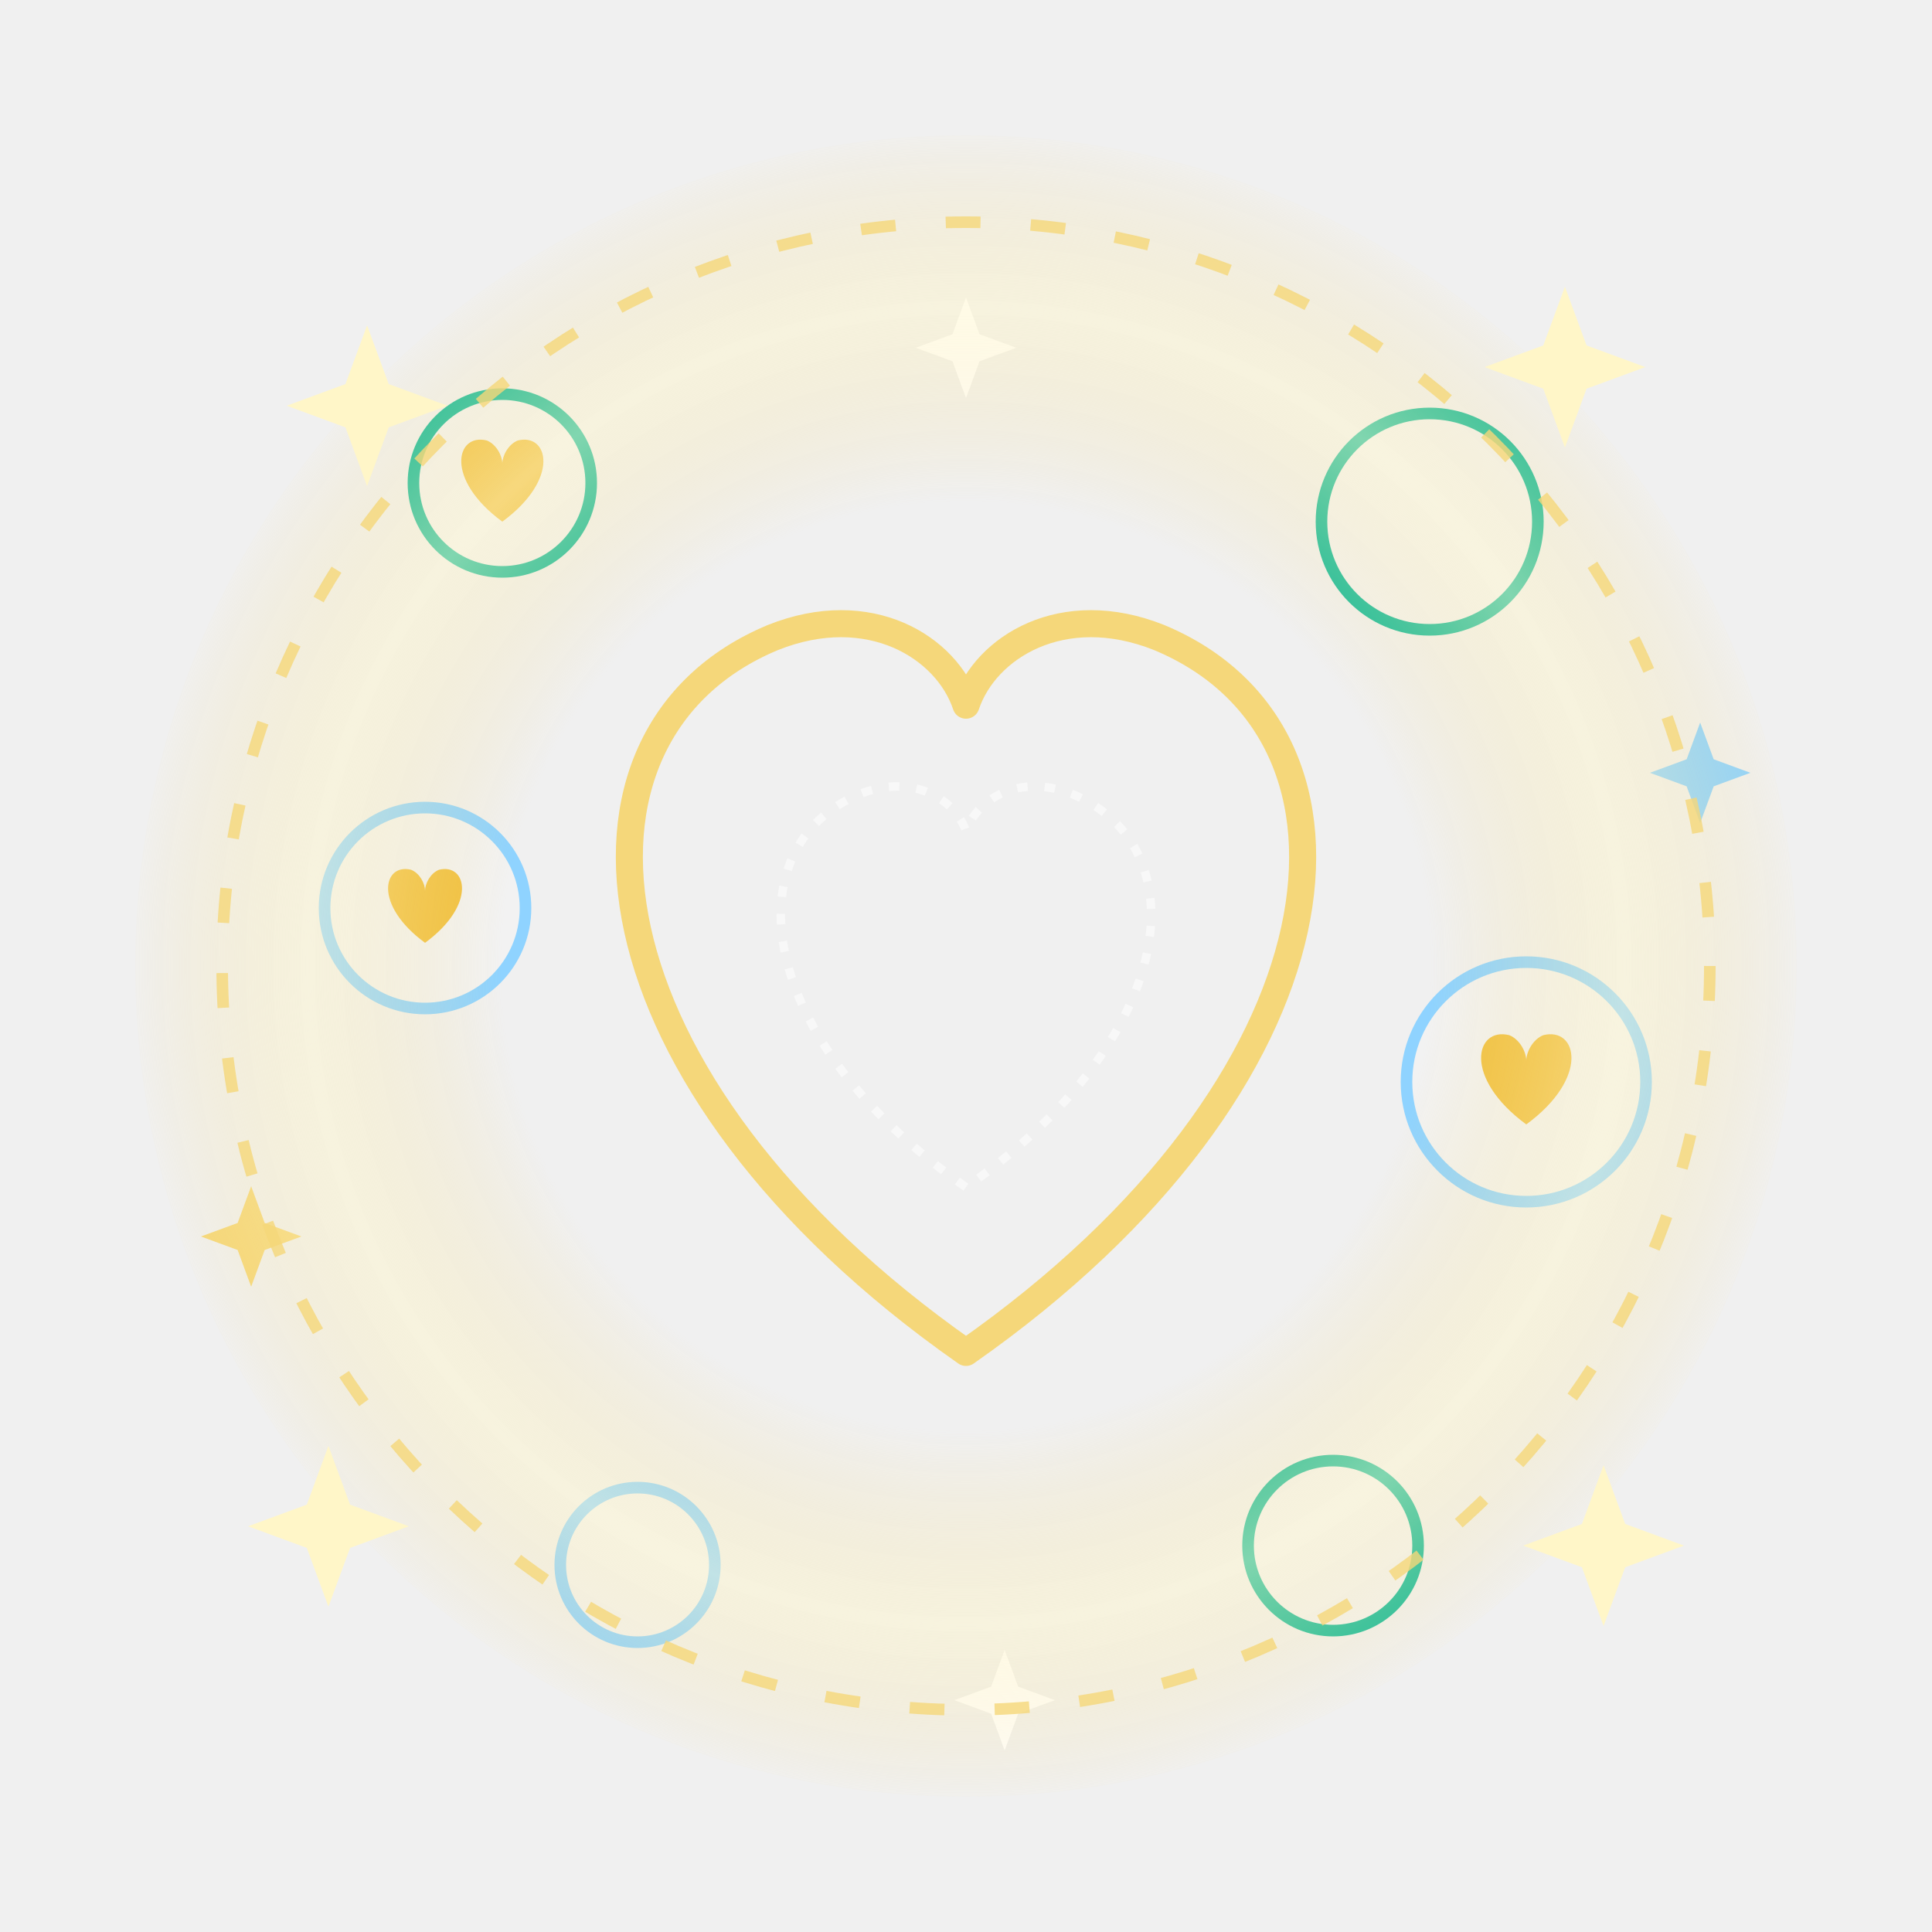
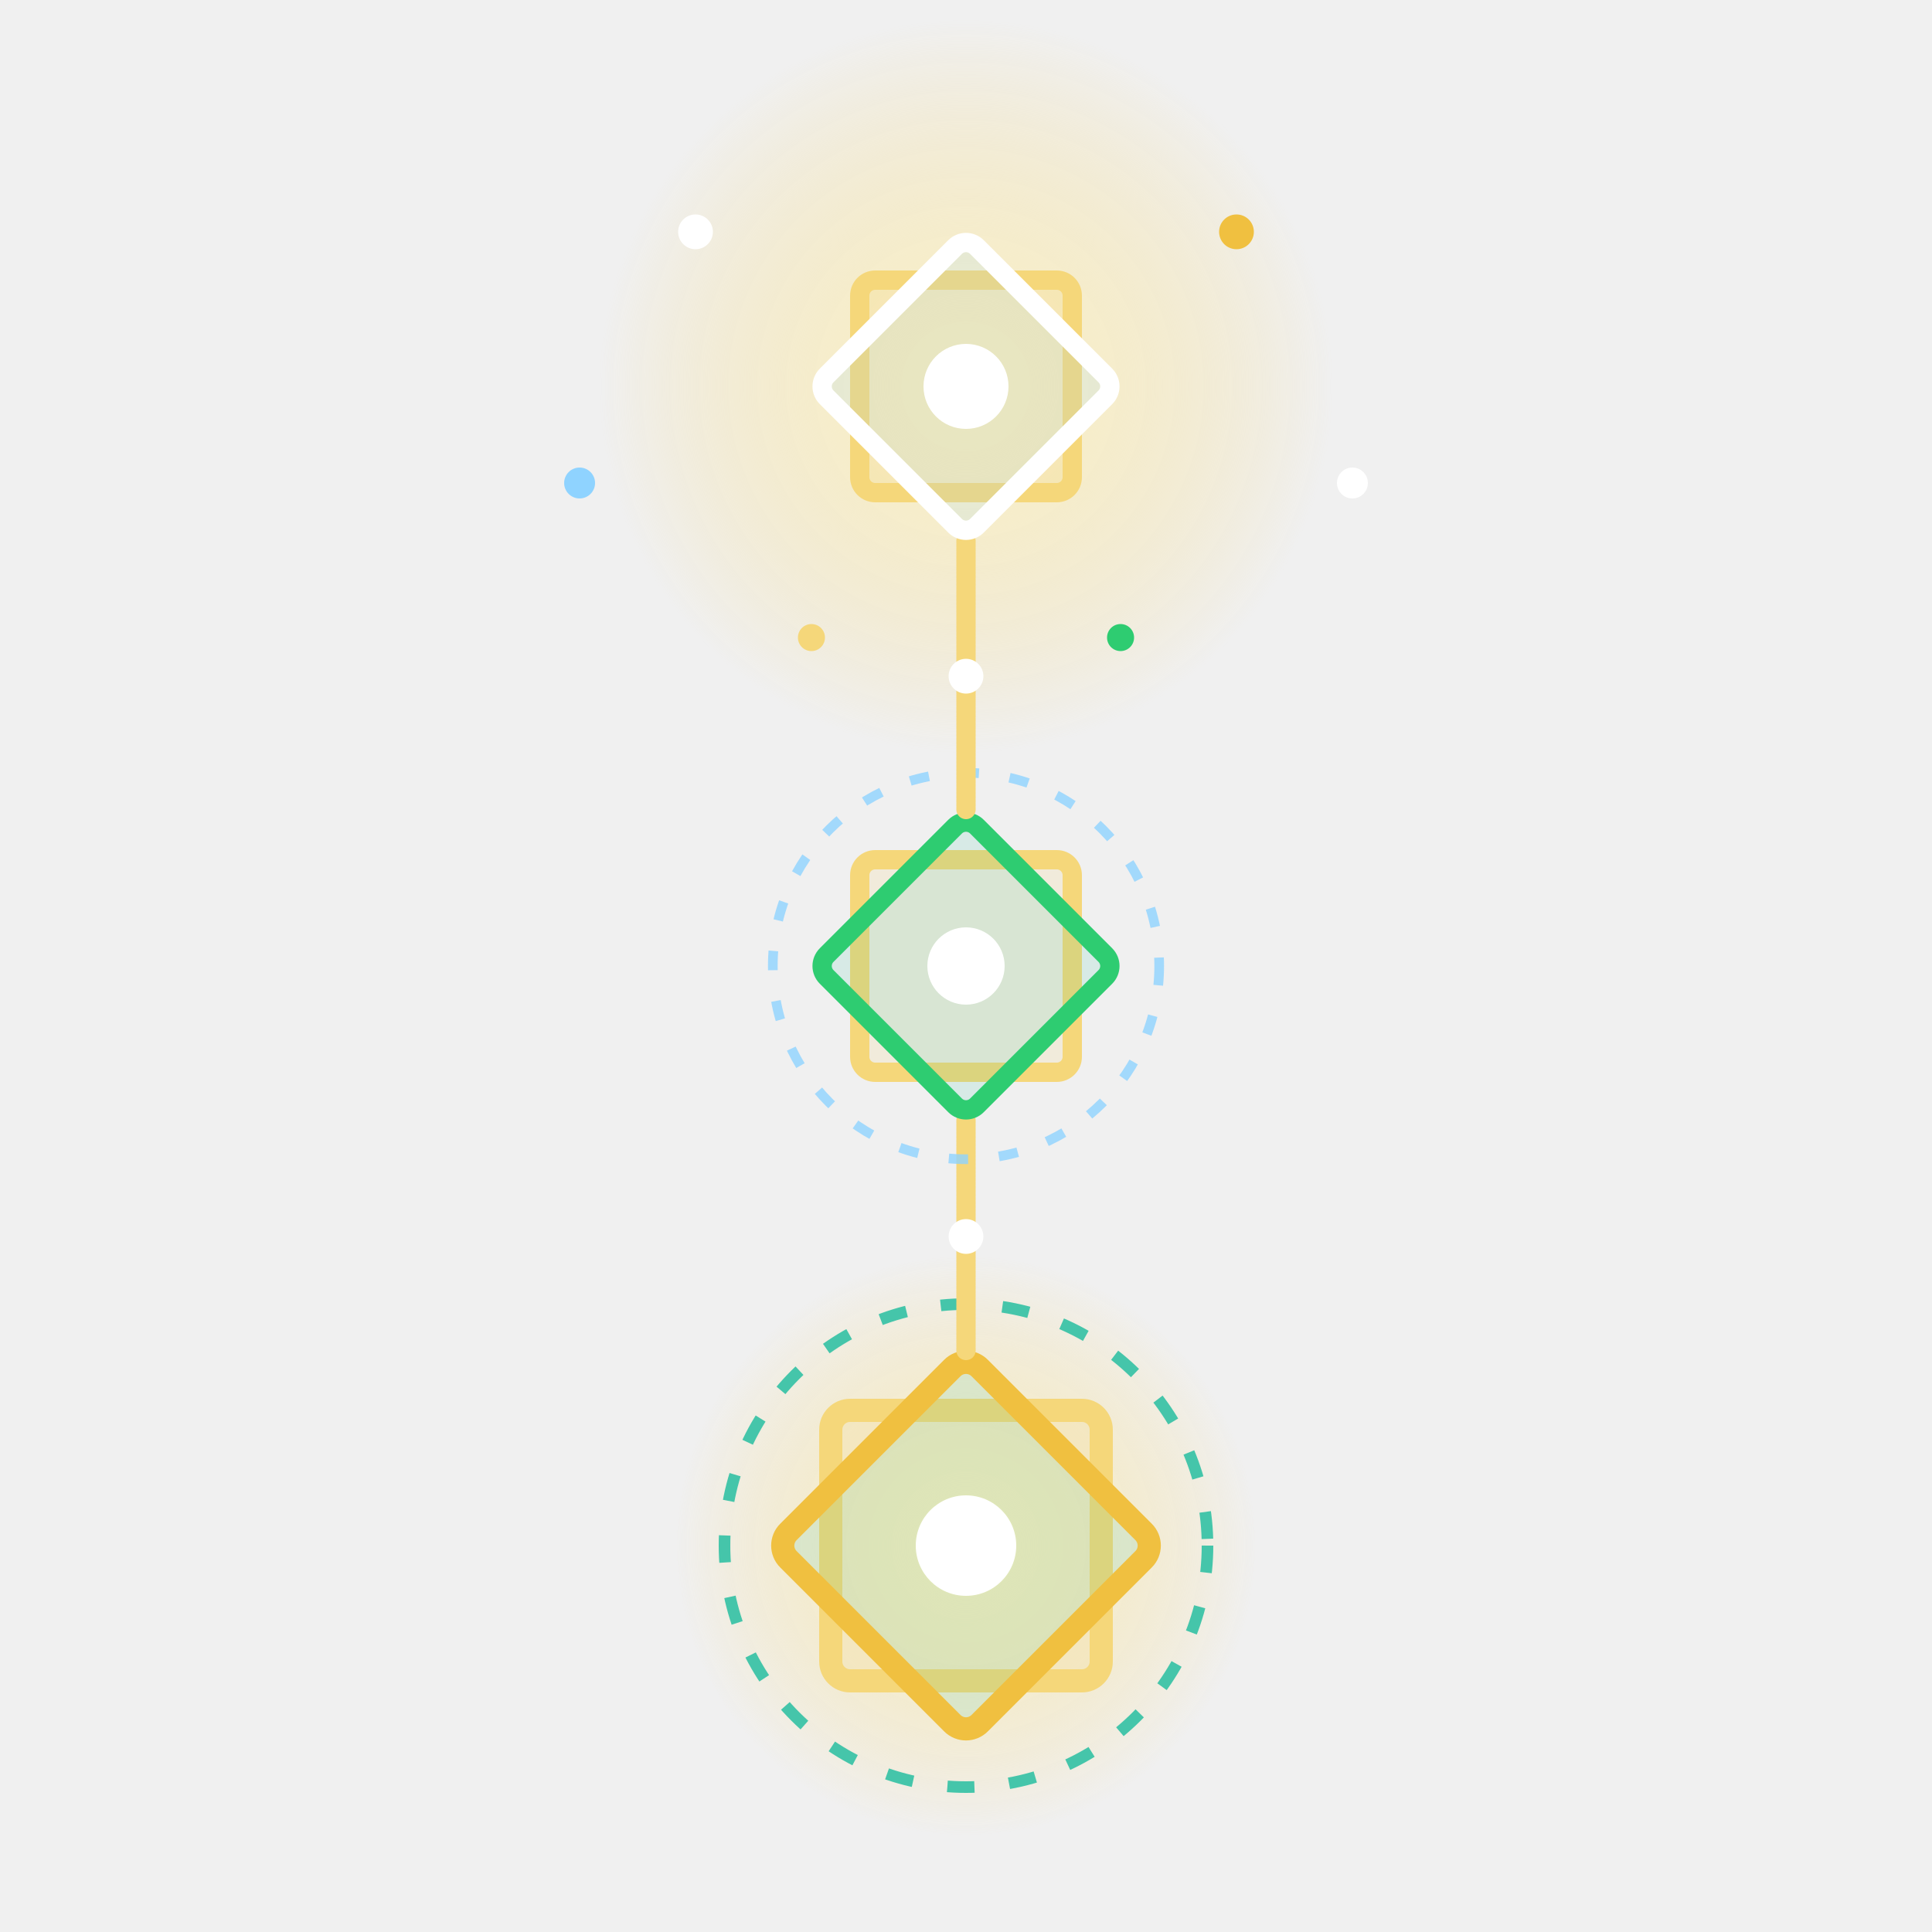
<svg xmlns="http://www.w3.org/2000/svg" viewBox="0 0 1000 1000">
  <defs>
    <radialGradient id="svg1-glow" cx="50%" cy="50%" r="50%">
-       <stop offset="0" stop-color="#f5d77a" stop-opacity="0" />
-       <stop offset="0.55" stop-color="#f5d77a" stop-opacity="0" />
-       <stop offset="0.78" stop-color="#fff6c8" stop-opacity="0.45" />
+       <stop offset="0" stop-color="#fff6c8" stop-opacity="0.85" />
      <stop offset="1" stop-color="#f5d77a" stop-opacity="0" />
    </radialGradient>
    <style>
-       /* Stage 1: খালি হৃদয়ের রেখা (শুরুতে ছোট থেকে বড় হয়) */
+       /* Stage 1 (0-2s): bottom star appears */
      @keyframes svg1-k1 {
        0%   { transform: scale(0.6); opacity: 0.7; }
        30%  { transform: scale(1);   opacity: 1; }
        90%  { transform: scale(1);   opacity: 1; }
        100% { transform: scale(0.6); opacity: 0.7; }
      }
-       /* Stage 2: ৩৩% এ ফোটে, ৯০% এ মিলিয়ে যায় */
+       /* Stage 2 (2-4s): first line + middle star */
      @keyframes svg1-k2 {
-         0%, 30%   { opacity: 0; transform: scale(0.8); }
-         45%, 88%  { opacity: 1; transform: scale(1); }
-         100%      { opacity: 0; transform: scale(0.8); }
+         0%, 30%  { opacity: 0; }
+         42%, 88% { opacity: 1; }
+         100%     { opacity: 0; }
      }
-       /* Stage 3: ৬৬% এ ফোটে, ৯০% এ মিলিয়ে যায় */
+       /* Stage 3 (4-6s): second line + top star + glow */
      @keyframes svg1-k3 {
-         0%, 63%   { opacity: 0; }
-         78%, 88%  { opacity: 1; }
-         100%      { opacity: 0; }
+         0%, 63%  { opacity: 0; }
+         75%, 88% { opacity: 1; }
+         100%     { opacity: 0; }
      }
-       @keyframes svg1-float {
-         from { transform: translateY(0px); }
-         to   { transform: translateY(-22px); }
+       @keyframes svg1-draw1 {
+         0%, 30%  { stroke-dashoffset: 1; }
+         42%, 100% { stroke-dashoffset: 0; }
+       }
+       @keyframes svg1-draw2 {
+         0%, 63%  { stroke-dashoffset: 1; }
+         75%, 100% { stroke-dashoffset: 0; }
+       }
+       @keyframes svg1-pop2 {
+         0%, 32%  { transform: scale(0.5); }
+         46%      { transform: scale(1.12); }
+         54%, 100% { transform: scale(1); }
+       }
+       @keyframes svg1-pop3 {
+         0%, 65%  { transform: scale(0.5); }
+         79%      { transform: scale(1.12); }
+         87%, 100% { transform: scale(1); }
+       }
+       @keyframes svg1-spin { from { transform: rotate(0deg); } to { transform: rotate(360deg); } }
+       @keyframes svg1-pulse {
+         0%, 100% { transform: scale(0.9); opacity: 0.55; }
+         50%      { transform: scale(1.1); opacity: 1; }
      }
      @keyframes svg1-twinkle {
-         0%, 100% { opacity: 1; }
-         50%      { opacity: 0.35; }
+         0%, 100% { opacity: 0.2; transform: scale(0.7); }
+         50%      { opacity: 1;   transform: scale(1.2); }
      }
-       @keyframes svg1-spin { from { transform: rotate(0deg); } to { transform: rotate(360deg); } }
-       .svg1-s1 { animation: svg1-k1 6s ease-in-out infinite; transform-origin: 500px 500px; }
-       .svg1-s2 { animation: svg1-k2 6s ease-in-out infinite; transform-origin: 500px 500px; }
-       .svg1-s3 { animation: svg1-k3 6s ease-in-out infinite; transform-origin: 500px 500px; }
-       .svg1-floatA { animation: svg1-float 3s ease-in-out infinite alternate; }
-       .svg1-floatB { animation: svg1-float 3s ease-in-out -1.5s infinite alternate; }
-       .svg1-tw1 { animation: svg1-twinkle 2s ease-in-out infinite; }
-       .svg1-tw2 { animation: svg1-twinkle 2s ease-in-out -0.7s infinite; }
-       .svg1-tw3 { animation: svg1-twinkle 2s ease-in-out -1.3s infinite; }
-       .svg1-ring { animation: svg1-spin 6s linear infinite; transform-origin: 500px 500px; }
+ 
+       .svg1-s1 { animation: svg1-k1 6s ease-in-out infinite; transform-origin: 500px 800px; }
+       .svg1-s2 { animation: svg1-k2 6s ease-in-out infinite; }
+       .svg1-s3 { animation: svg1-k3 6s ease-in-out infinite; }
+ 
+       .svg1-ring  { animation: svg1-spin 6s linear infinite; transform-origin: 500px 800px; }
+       .svg1-halo1 { animation: svg1-pulse 3s ease-in-out infinite; transform-origin: 500px 800px; }
+ 
+       .svg1-line1 { stroke-dasharray: 1; stroke-dashoffset: 1; animation: svg1-draw1 6s ease-in-out infinite; }
+       .svg1-line2 { stroke-dasharray: 1; stroke-dashoffset: 1; animation: svg1-draw2 6s ease-in-out infinite; }
+ 
+       .svg1-n2    { animation: svg1-pop2 6s ease-in-out infinite; transform-origin: 500px 500px; }
+       .svg1-n3    { animation: svg1-pop3 6s ease-in-out infinite; transform-origin: 500px 200px; }
+       .svg1-ring2 { animation: svg1-spin 6s linear infinite; transform-origin: 500px 500px; }
+ 
+       .svg1-halo3 { animation: svg1-pulse 3s ease-in-out infinite; transform-origin: 500px 200px; }
+       .svg1-sp1 { animation: svg1-twinkle 2s ease-in-out infinite; transform-origin: 360px 120px; }
+       .svg1-sp2 { animation: svg1-twinkle 2s ease-in-out infinite -0.7s; transform-origin: 640px 120px; }
+       .svg1-sp3 { animation: svg1-twinkle 2s ease-in-out infinite -1.3s; transform-origin: 300px 250px; }
+       .svg1-sp4 { animation: svg1-twinkle 2s ease-in-out infinite -0.4s; transform-origin: 700px 250px; }
+       .svg1-sp5 { animation: svg1-twinkle 3s ease-in-out infinite -1s; transform-origin: 420px 330px; }
+       .svg1-sp6 { animation: svg1-twinkle 3s ease-in-out infinite -2s; transform-origin: 580px 330px; }
    </style>
  </defs>
  <g class="svg1-s1">
-     <path d="M500 700 C 300 560, 280 380, 400 330 C 450 310, 490 335, 500 365 C 510 335, 550 310, 600 330 C 720 380, 700 560, 500 700 Z" fill="none" stroke="#f5d77a" stroke-width="14" stroke-linejoin="round" />
+     <circle class="svg1-halo1" cx="500" cy="800" r="150" fill="url(#svg1-glow)" />
+     <g class="svg1-ring">
+       <circle cx="500" cy="800" r="125" fill="none" stroke="#1abc9c" stroke-width="6" stroke-dasharray="14 18" opacity="0.8" />
+     </g>
+     <rect x="430" y="730" width="140" height="140" rx="10" fill="#f5d77a" fill-opacity="0.18" stroke="#f5d77a" stroke-width="12" />
+     <rect x="430" y="730" width="140" height="140" rx="10" fill="#1abc9c" fill-opacity="0.12" stroke="#f0c040" stroke-width="12" transform="rotate(45 500 800)" />
+     <circle cx="500" cy="800" r="26" fill="#ffffff" />
  </g>
  <g class="svg1-s2">
-     <g class="svg1-floatA">
-       <circle cx="220" cy="470" r="52" fill="#ffffff" fill-opacity="0.12" stroke="#8fd3ff" stroke-width="6" />
-       <circle cx="790" cy="560" r="62" fill="#ffffff" fill-opacity="0.12" stroke="#8fd3ff" stroke-width="6" />
-       <circle cx="330" cy="810" r="40" fill="#ffffff" fill-opacity="0.12" stroke="#8fd3ff" stroke-width="6" />
-       <path d="M0 20 C -30 -2, -24 -26, -8 -22 C -3 -20, 0 -14, 0 -10 C 0 -14, 3 -20, 8 -22 C 24 -26, 30 -2, 0 20 Z" fill="#f0c040" transform="translate(790 560) scale(1.1)" />
+     <path class="svg1-line1" pathLength="1" d="M500 700 L500 580" fill="none" stroke="#f5d77a" stroke-width="10" stroke-linecap="round" />
+     <circle cx="500" cy="640" r="9" fill="#ffffff" />
+     <g class="svg1-n2">
+       <g class="svg1-ring2">
+         <circle cx="500" cy="500" r="100" fill="none" stroke="#8fd3ff" stroke-width="5" stroke-dasharray="10 16" opacity="0.8" />
+       </g>
+       <rect x="445" y="445" width="110" height="110" rx="8" fill="#f5d77a" fill-opacity="0.18" stroke="#f5d77a" stroke-width="10" />
+       <rect x="445" y="445" width="110" height="110" rx="8" fill="#1abc9c" fill-opacity="0.12" stroke="#2ecc71" stroke-width="10" transform="rotate(45 500 500)" />
+       <circle cx="500" cy="500" r="20" fill="#ffffff" />
    </g>
-     <g class="svg1-floatB">
-       <circle cx="260" cy="250" r="46" fill="#ffffff" fill-opacity="0.12" stroke="#1abc9c" stroke-width="6" />
-       <circle cx="740" cy="270" r="56" fill="#ffffff" fill-opacity="0.12" stroke="#1abc9c" stroke-width="6" />
-       <circle cx="690" cy="800" r="44" fill="#ffffff" fill-opacity="0.12" stroke="#1abc9c" stroke-width="6" />
-       <path d="M0 20 C -30 -2, -24 -26, -8 -22 C -3 -20, 0 -14, 0 -10 C 0 -14, 3 -20, 8 -22 C 24 -26, 30 -2, 0 20 Z" fill="#f0c040" transform="translate(260 250)" />
-       <path d="M0 20 C -30 -2, -24 -26, -8 -22 C -3 -20, 0 -14, 0 -10 C 0 -14, 3 -20, 8 -22 C 24 -26, 30 -2, 0 20 Z" fill="#f0c040" transform="translate(220 470) scale(0.9)" />
-     </g>
-     <path class="svg1-tw1" d="M0 -26 L7 -7 L26 0 L7 7 L0 26 L-7 7 L-26 0 L-7 -7 Z" fill="#ffffff" transform="translate(500 180)" />
-     <path class="svg1-tw2" d="M0 -26 L7 -7 L26 0 L7 7 L0 26 L-7 7 L-26 0 L-7 -7 Z" fill="#f5d77a" transform="translate(130 640)" />
-     <path class="svg1-tw3" d="M0 -26 L7 -7 L26 0 L7 7 L0 26 L-7 7 L-26 0 L-7 -7 Z" fill="#8fd3ff" transform="translate(880 400)" />
-     <path class="svg1-tw1" d="M0 -26 L7 -7 L26 0 L7 7 L0 26 L-7 7 L-26 0 L-7 -7 Z" fill="#ffffff" transform="translate(520 880)" />
  </g>
  <g class="svg1-s3">
-     <circle cx="500" cy="500" r="430" fill="url(#svg1-glow)" />
-     <g class="svg1-ring">
-       <circle cx="500" cy="500" r="385" fill="none" stroke="#f5d77a" stroke-width="6" stroke-dasharray="18 26" stroke-opacity="0.8" />
+     <circle class="svg1-halo3" cx="500" cy="200" r="190" fill="url(#svg1-glow)" />
+     <path class="svg1-line2" pathLength="1" d="M500 420 L500 280" fill="none" stroke="#f5d77a" stroke-width="10" stroke-linecap="round" />
+     <circle cx="500" cy="350" r="9" fill="#ffffff" />
+     <g class="svg1-n3">
+       <rect x="445" y="145" width="110" height="110" rx="8" fill="#f5d77a" fill-opacity="0.25" stroke="#f5d77a" stroke-width="10" />
+       <rect x="445" y="145" width="110" height="110" rx="8" fill="#8fd3ff" fill-opacity="0.15" stroke="#ffffff" stroke-width="10" transform="rotate(45 500 200)" />
+       <circle cx="500" cy="200" r="22" fill="#ffffff" />
    </g>
-     <path d="M500 700 C 300 560, 280 380, 400 330 C 450 310, 490 335, 500 365 C 510 335, 550 310, 600 330 C 720 380, 700 560, 500 700 Z" fill="none" stroke="#ffffff" stroke-width="8" stroke-dasharray="10 16" stroke-opacity="0.5" transform="translate(500 510) scale(0.55) translate(-500 -510)" />
-     <path class="svg1-tw1" d="M0 -26 L7 -7 L26 0 L7 7 L0 26 L-7 7 L-26 0 L-7 -7 Z" fill="#fff6c8" transform="translate(190 210) scale(1.6)" />
-     <path class="svg1-tw2" d="M0 -26 L7 -7 L26 0 L7 7 L0 26 L-7 7 L-26 0 L-7 -7 Z" fill="#fff6c8" transform="translate(810 190) scale(1.6)" />
-     <path class="svg1-tw3" d="M0 -26 L7 -7 L26 0 L7 7 L0 26 L-7 7 L-26 0 L-7 -7 Z" fill="#fff6c8" transform="translate(830 800) scale(1.6)" />
-     <path class="svg1-tw1" d="M0 -26 L7 -7 L26 0 L7 7 L0 26 L-7 7 L-26 0 L-7 -7 Z" fill="#fff6c8" transform="translate(170 790) scale(1.6)" />
+     <circle class="svg1-sp1" cx="360" cy="120" r="9" fill="#ffffff" />
+     <circle class="svg1-sp2" cx="640" cy="120" r="9" fill="#f0c040" />
+     <circle class="svg1-sp3" cx="300" cy="250" r="8" fill="#8fd3ff" />
+     <circle class="svg1-sp4" cx="700" cy="250" r="8" fill="#ffffff" />
+     <circle class="svg1-sp5" cx="420" cy="330" r="7" fill="#f5d77a" />
+     <circle class="svg1-sp6" cx="580" cy="330" r="7" fill="#2ecc71" />
  </g>
</svg>
